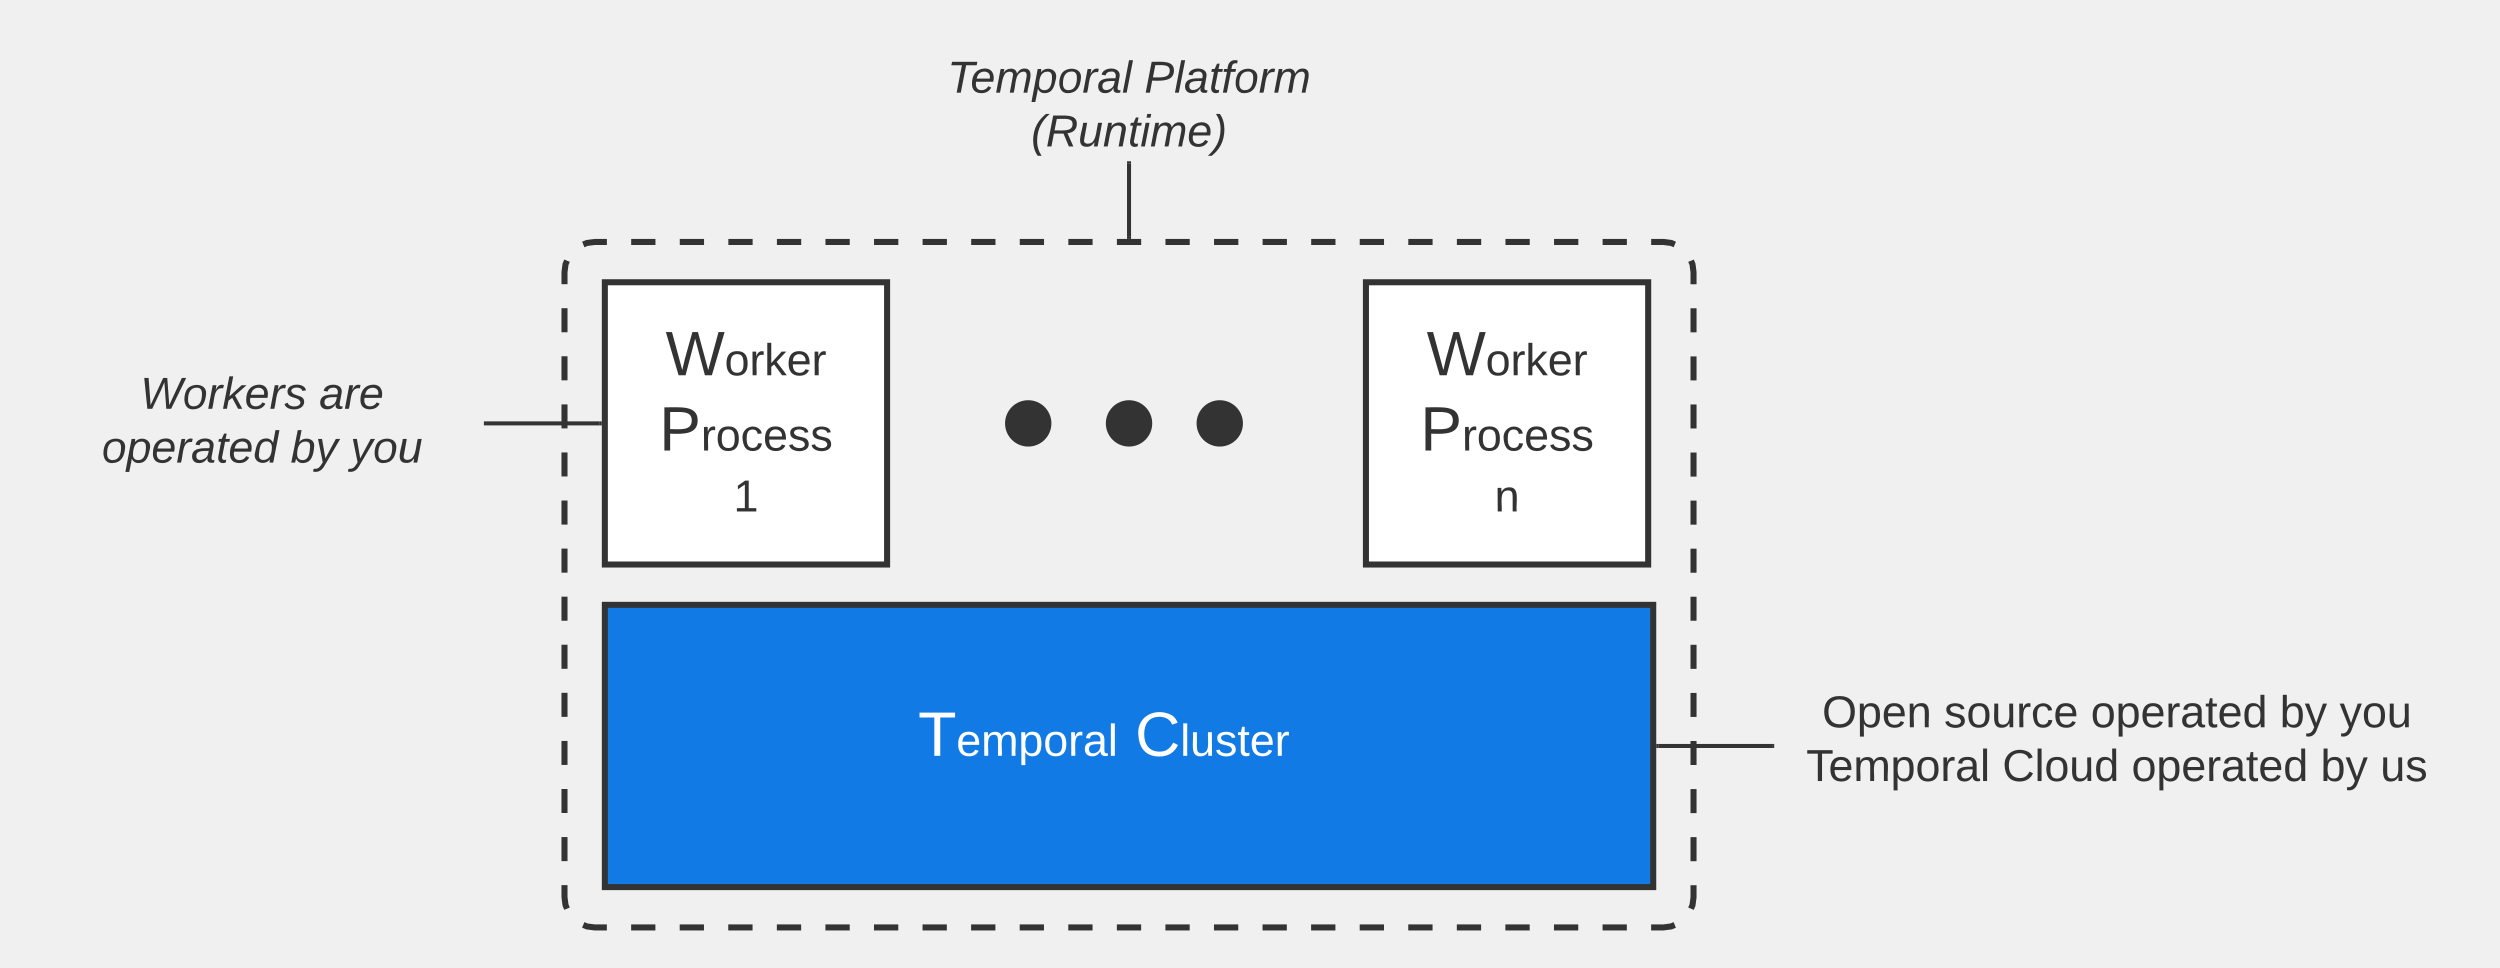
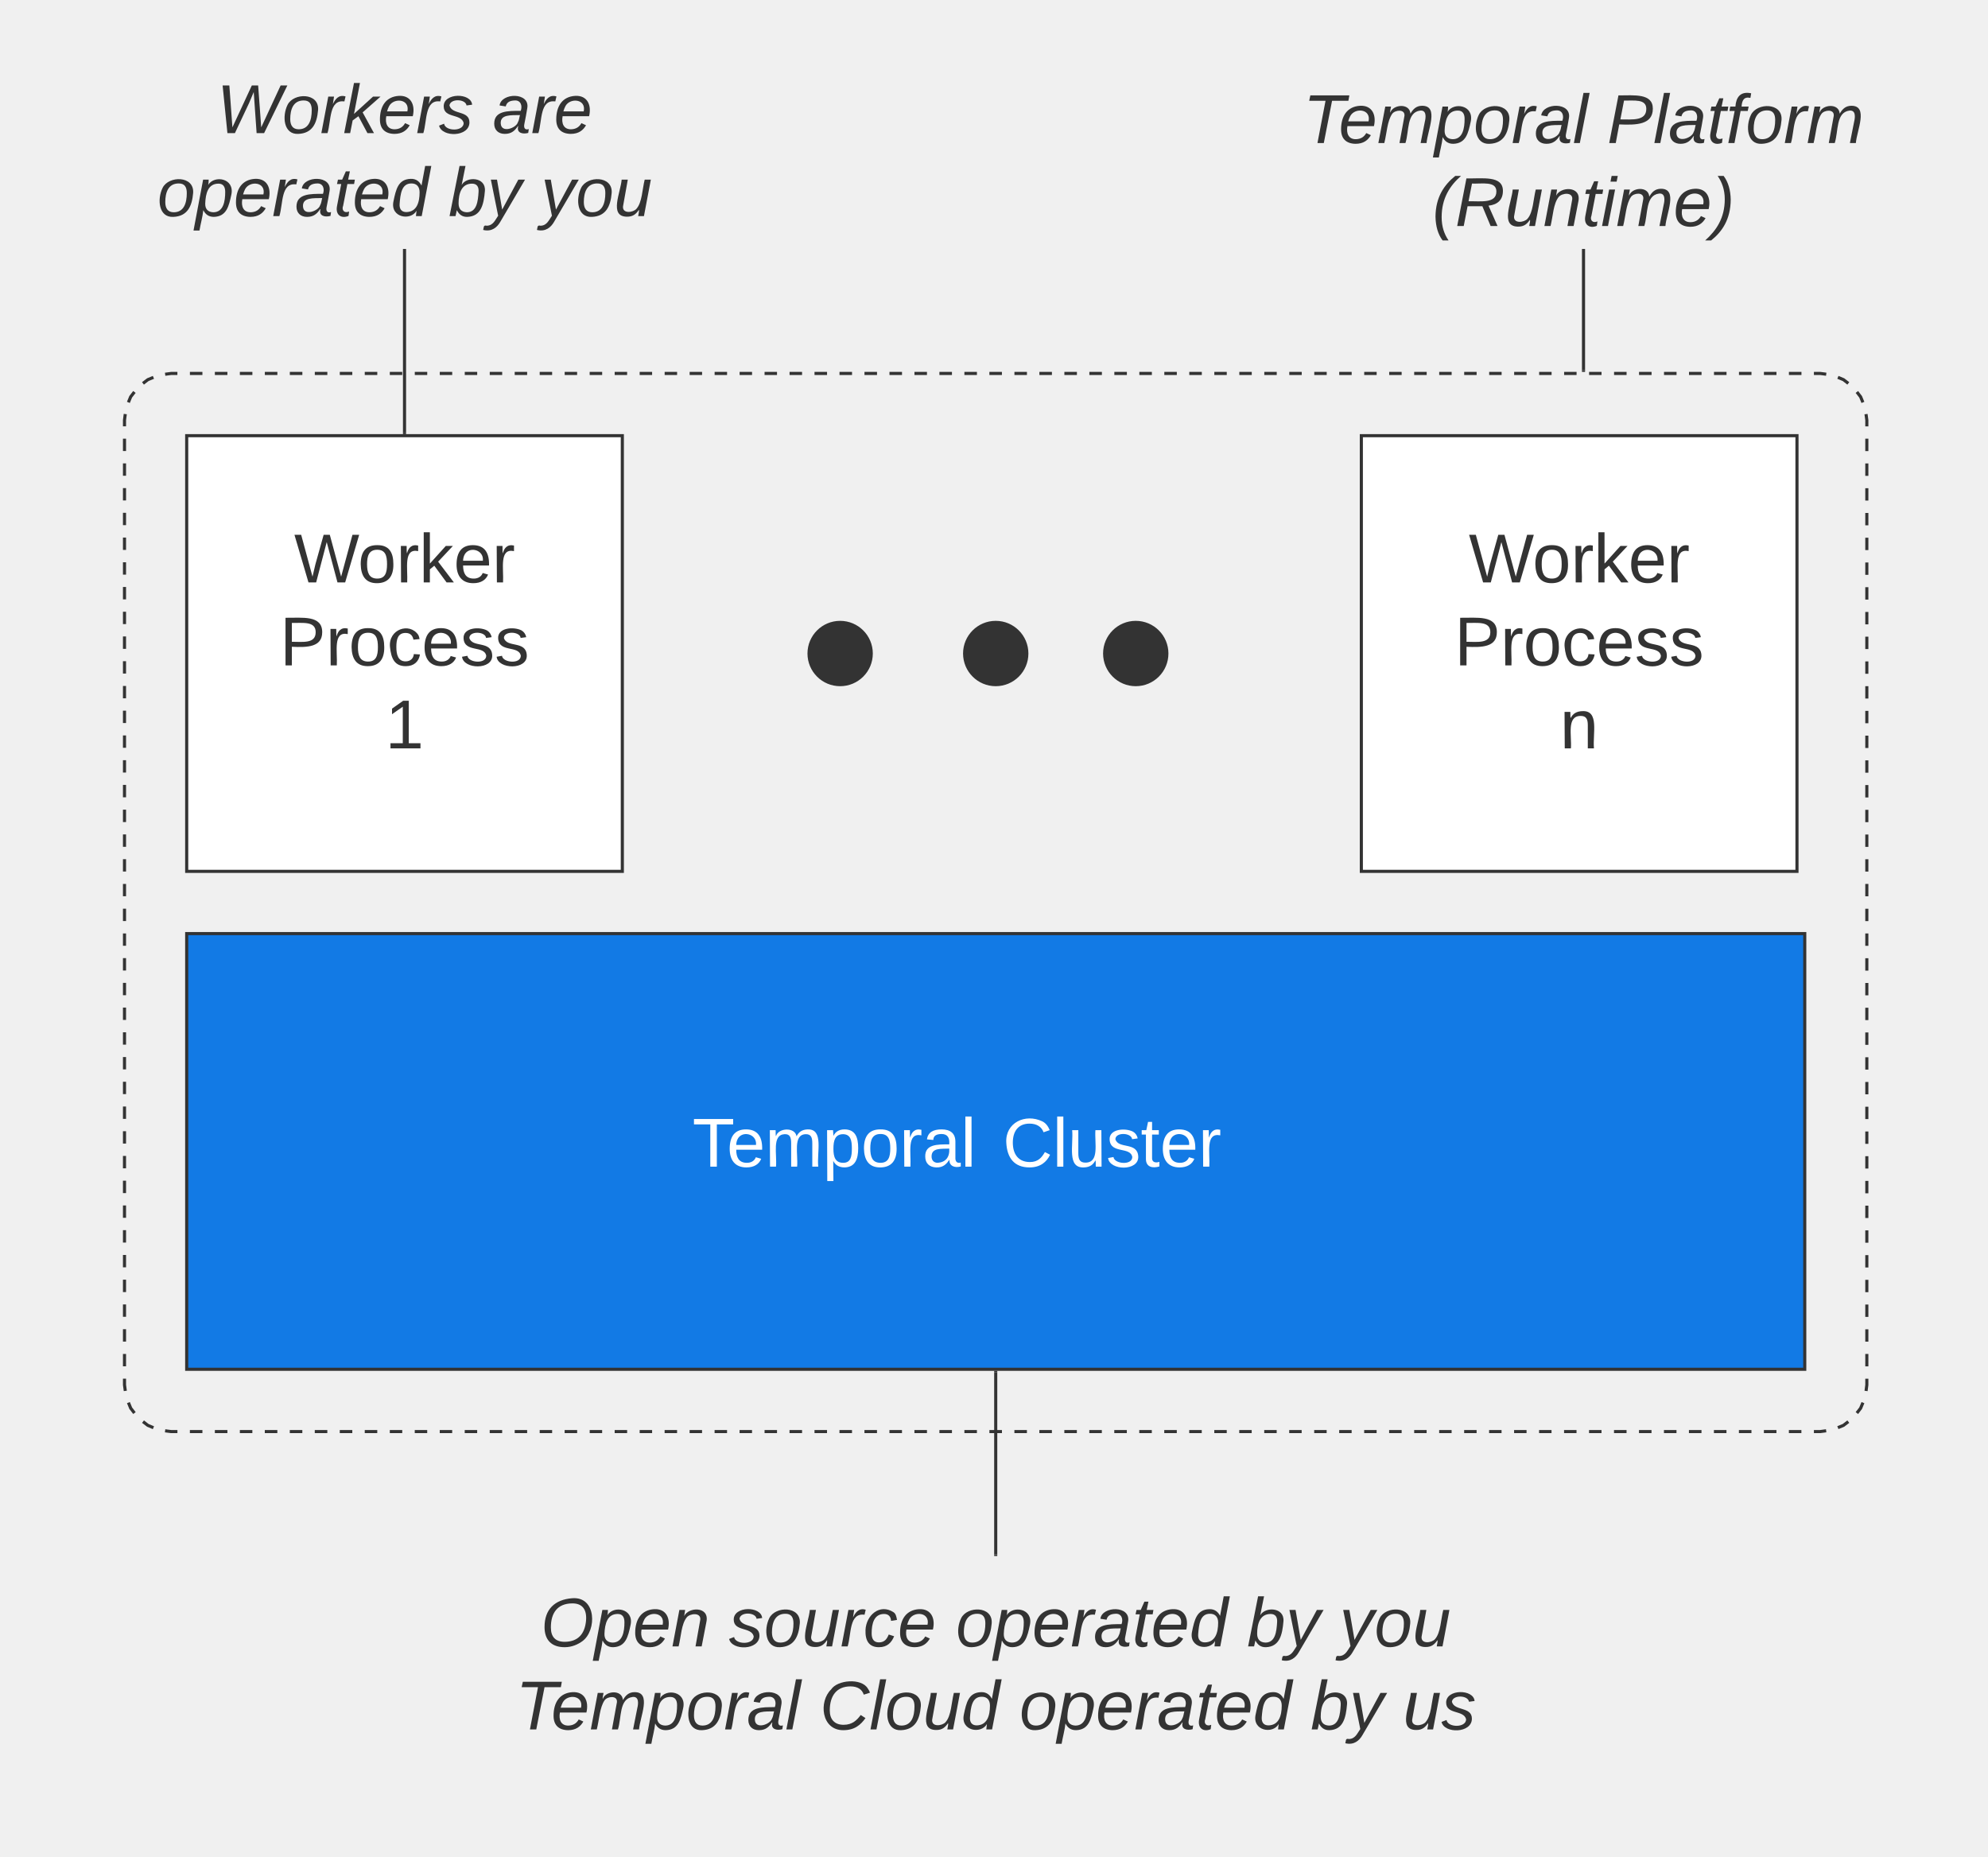
- <svg xmlns="http://www.w3.org/2000/svg" xmlns:ns1="lucid" xmlns:xlink="http://www.w3.org/1999/xlink" width="1240" height="480">
-   <g transform="translate(1320 1220)" ns1:page-tab-id="0_0">
+ <svg xmlns="http://www.w3.org/2000/svg" xmlns:ns1="lucid" xmlns:xlink="http://www.w3.org/1999/xlink" width="638.89" height="596.67">
+   <g transform="translate(1080 1220)" ns1:page-tab-id="0_0">
    <path d="M-1040-1085c0-8.28 6.72-15 15-15h530c8.28 0 15 6.72 15 15v310c0 8.28-6.72 15-15 15h-530c-8.28 0-15-6.72-15-15z" fill-opacity="0" />
-     <path d="M-1030.7-1098.74l1.8-.75 3.9-.5h6.02m12.05 0h12.04m12.06 0h12.04m12.05 0h12.05m12.04 0h12.05m12.03 0h12.05m12.04 0h12.05m12.04 0h12.06m12.04 0h12.05m12.05 0h12.04m12.05 0h12.03m12.05 0h12.04m12.05 0h12.04m12.06 0h12.04m12.05 0h12.05m12.04 0h12.05m12.03 0h12.05m12.04 0h12.05m12.04 0h12.06m12.04 0h12.05m12.05 0h12.04m12.05 0h12.03m12.05 0h6.02l3.9.5 1.8.76m8.04 8.05l.75 1.8.5 3.9v5.96m0 11.92v11.93m0 11.93v11.92m0 11.93v11.92m0 11.92v11.93m0 11.92v11.92m0 11.92v11.92m0 11.92v11.92m0 11.93v11.93m0 11.92v11.93m0 11.92v11.92m0 11.93v11.92m0 11.92v11.92m0 11.92v5.96l-.5 3.9-.76 1.8m-8.05 8.04l-1.8.75-3.9.5h-6.02m-12.05 0h-12.04m-12.06 0h-12.04m-12.05 0h-12.05m-12.04 0h-12.05m-12.03 0h-12.05m-12.04 0h-12.05m-12.04 0h-12.06m-12.04 0h-12.05m-12.05 0h-12.04m-12.05 0h-12.03m-12.05 0h-12.04m-12.05 0h-12.04m-12.06 0h-12.04m-12.05 0h-12.05m-12.04 0h-12.05m-12.03 0h-12.05m-12.04 0h-12.05m-12.04 0h-12.06m-12.04 0h-12.05m-12.05 0h-12.04m-12.05 0h-12.03m-12.05 0h-6.02l-3.9-.5-1.8-.76m-8.04-8.05l-.75-1.8-.5-3.9v-5.96m0-11.92v-11.93m0-11.93v-11.92m0-11.93v-11.92m0-11.92v-11.93m0-11.92v-11.92m0-11.92v-11.92m0-11.92v-11.92m0-11.93v-11.93m0-11.92v-11.93m0-11.92v-11.92m0-11.93v-11.92m0-11.92v-11.92m0-11.92v-5.96l.5-3.9.76-1.8" stroke="#333" stroke-width="3" fill="none" />
-     <path d="M-1020-920h520v140h-520z" stroke="#333" stroke-width="3" fill="#127ae5" />
-     <use xlink:href="#a" transform="matrix(1,0,0,1,-998,-898) translate(133.3951 52.88889)" />
-     <use xlink:href="#b" transform="matrix(1,0,0,1,-998,-898) translate(241.0247 52.88889)" />
-     <path d="M-870-1194c0-3.3 2.7-6 6-6h208c3.3 0 6 2.7 6 6v48c0 3.3-2.7 6-6 6h-208c-3.3 0-6-2.7-6-6z" stroke="#000" stroke-opacity="0" stroke-width="3" fill="#fff" fill-opacity="0" />
-     <use xlink:href="#c" transform="matrix(1,0,0,1,-865,-1195) translate(14.87654 20.96528)" />
-     <use xlink:href="#d" transform="matrix(1,0,0,1,-865,-1195) translate(112.5926 20.96528)" />
-     <use xlink:href="#e" transform="matrix(1,0,0,1,-865,-1195) translate(56.38889 47.63194)" />
-     <path d="M-760-1139v36.5" stroke="#333" stroke-width="2" fill="none" />
-     <path d="M-759-1138.97h-2v-1.03h2M-759-1101.5h-2v-1.03h2" fill="#333" />
-     <path d="M-440-882.33c0-3.32 2.7-6 6-6h328c3.3 0 6 2.68 6 6v64.66c0 3.32-2.7 6-6 6h-328c-3.3 0-6-2.68-6-6z" stroke="#000" stroke-opacity="0" stroke-width="3" fill="#fff" fill-opacity="0" />
-     <use xlink:href="#f" transform="matrix(1,0,0,1,-435,-883.3333) translate(18.76543 24.05903)" />
-     <use xlink:href="#g" transform="matrix(1,0,0,1,-435,-883.3333) translate(79.25926 24.05903)" />
-     <use xlink:href="#h" transform="matrix(1,0,0,1,-435,-883.3333) translate(152.037 24.05903)" />
-     <use xlink:href="#i" transform="matrix(1,0,0,1,-435,-883.3333) translate(245.8025 24.05903)" />
-     <use xlink:href="#j" transform="matrix(1,0,0,1,-435,-883.3333) translate(275.4321 24.05903)" />
-     <use xlink:href="#k" transform="matrix(1,0,0,1,-435,-883.3333) translate(10.89506 50.72569)" />
-     <use xlink:href="#l" transform="matrix(1,0,0,1,-435,-883.3333) translate(108.179 50.72569)" />
-     <use xlink:href="#h" transform="matrix(1,0,0,1,-435,-883.3333) translate(172.2531 50.72569)" />
-     <use xlink:href="#i" transform="matrix(1,0,0,1,-435,-883.3333) translate(266.0185 50.72569)" />
-     <use xlink:href="#m" transform="matrix(1,0,0,1,-435,-883.3333) translate(295.6481 50.72569)" />
-     <path d="M-441-850h-56.5" stroke="#333" stroke-width="2" fill="none" />
-     <path d="M-440-849h-1.03v-2h1.03M-497.47-849h-1.03v-2h1.03" fill="#333" />
-     <path d="M-1020-1080h140v140h-140z" stroke="#333" stroke-width="3" fill="#fff" />
+     <path d="M-1038.74-1090.7l.74-1.8 1.2-1.55m2.75-2.75l1.56-1.2 1.8-.74m3.76-1l1.94-.26h2m4.02 0h4.02m4 0h4.03m4 0h4.03m4 0h4.03m4 0h4.03m4 0h4.03m4 0h4.02m4 0h4.03m4.02 0h4m4.03 0h4m4.03 0h4m4.03 0h4m4.03 0h4m4.02 0h4m4.03 0h4m4.03 0h4m4.03 0h4.02m4.02 0h4m4.03 0h4m4.03 0h4m4.03 0h4m4.03 0h4m4.03 0h4m4.02 0h4m4.03 0h4.02m4 0h4.03m4 0h4.03m4 0h4.03m4 0h4.03m4 0h4.02m4 0h4.03m4 0h4.03m4 0h4.03m4.02 0h4.02m4 0h4.03m4 0h4.03m4 0h4.03m4 0h4.03m4 0h4.03m4 0h4.02m4 0h4.03m4.02 0h4m4.03 0h4m4.03 0h4m4.03 0h4m4.03 0h4m4.02 0h4m4.03 0h4m4.03 0h4m4.03 0h4.02m4.02 0h4m4.03 0h4m4.03 0h4m4.03 0h4m4.03 0h4m4.03 0h4m4.02 0h4m4.03 0h4.02m4 0h4.03m4 0h4.03m4 0h4.03m4 0h4.03m4 0h4.02m4 0h4.03m4 0h4.03m4 0h2.02l1.94.25m3.75 1l1.8.75 1.55 1.2m2.75 2.75l1.2 1.56.74 1.8m1 3.76l.26 1.94v2m0 3.96v3.98m0 3.97v3.98m0 3.98v3.97m0 3.98v3.98m0 3.98v3.97m0 3.98v3.98m0 3.97v3.98m0 3.97v3.98m0 3.97v3.98m0 3.97v3.97m0 3.98v3.97m0 3.98v3.97m0 3.98v3.97m0 3.97v3.97m0 3.97v3.98m0 3.97v3.97m0 3.97v3.98m0 3.97v3.96m0 3.98v3.97m0 4v3.96m0 3.98v3.97m0 3.98v3.98m0 3.97v3.98m0 3.98v3.98m0 3.97v3.98m0 3.98v3.97m0 3.98v3.97m0 3.98v3.97m0 3.98v3.97m0 3.97v3.98m0 3.97v3.98m0 3.97v3.98m0 3.97v3.97m0 3.97v3.97m0 3.98v3.97m0 3.97v3.97m0 3.98v3.97m0 3.96v3.98m0 3.97v2l-.25 1.94m-1 3.75l-.75 1.8-1.2 1.55m-2.75 2.75l-1.56 1.2-1.8.74m-3.76 1l-1.94.26h-2m-4.02 0h-4.02m-4 0h-4.03m-4 0h-4.03m-4 0h-4.03m-4 0h-4.03m-4 0h-4.03m-4 0h-4.02m-4 0h-4.03m-4.02 0h-4m-4.03 0h-4m-4.03 0h-4m-4.03 0h-4m-4.03 0h-4m-4.02 0h-4m-4.03 0h-4m-4.03 0h-4m-4.03 0h-4.02m-4.02 0h-4m-4.03 0h-4m-4.03 0h-4m-4.03 0h-4m-4.03 0h-4m-4.03 0h-4m-4.02 0h-4m-4.03 0h-4.02m-4 0h-4.03m-4 0h-4.03m-4 0h-4.03m-4 0h-4.03m-4 0h-4.02m-4 0h-4.03m-4 0H-754m-4 0h-4.03m-4.02 0h-4.02m-4 0h-4.03m-4 0h-4.03m-4 0h-4.03m-4 0h-4.03m-4 0h-4.03m-4 0h-4.02m-4 0h-4.03m-4.02 0h-4m-4.03 0h-4m-4.03 0h-4m-4.03 0h-4m-4.03 0h-4m-4.02 0h-4m-4.03 0h-4m-4.03 0h-4m-4.03 0h-4.02m-4.02 0h-4m-4.03 0h-4m-4.03 0h-4m-4.03 0h-4m-4.03 0h-4m-4.03 0h-4m-4.02 0h-4m-4.03 0h-4.02m-4 0h-4.03m-4 0h-4.03m-4 0h-4.03m-4 0h-4.03m-4 0h-4.02m-4 0h-4.03m-4 0h-4.03m-4 0h-2.02l-1.94-.25m-3.75-1l-1.8-.75-1.55-1.2m-2.75-2.75l-1.2-1.56-.74-1.8m-1-3.76l-.26-1.94v-2m0-3.96v-3.98m0-3.97v-3.98m0-3.98v-3.97m0-3.98v-3.98m0-3.98v-3.97m0-3.98v-3.98m0-3.97v-3.98m0-3.97v-3.98m0-3.97v-3.98m0-3.97v-3.97m0-3.98v-3.97m0-3.98v-3.97m0-3.98v-3.97m0-3.97v-3.97m0-3.97v-3.98m0-3.97v-3.97m0-3.97v-3.98m0-3.97v-3.96m0-3.98V-928m0-4v-3.96m0-3.98v-3.97m0-3.98v-3.98m0-3.97v-3.98m0-3.98v-3.98m0-3.97v-3.98m0-3.98v-3.97m0-3.98v-3.97m0-3.98v-3.97m0-3.98v-3.97m0-3.97v-3.98m0-3.97v-3.98m0-3.97v-3.98m0-3.97v-3.97m0-3.97v-3.97m0-3.98v-3.97m0-3.97v-3.97m0-3.98v-3.97m0-3.96v-3.98m0-3.97v-2l.25-1.94" stroke="#333" fill="none" />
+     <path d="M-1020-920h520v140h-520z" stroke="#333" fill="#127ae5" />
+     <use xlink:href="#a" transform="matrix(1,0,0,1,-998,-898) translate(140.5309 52.88889)" />
+     <use xlink:href="#b" transform="matrix(1,0,0,1,-998,-898) translate(240.284 52.88889)" />
+     <path d="M-681.1-1194c0-3.3 2.68-6 6-6h208c3.3 0 6 2.7 6 6v48c0 3.3-2.7 6-6 6h-208c-3.32 0-6-2.7-6-6z" stroke="#000" stroke-opacity="0" stroke-width="3" fill="#fff" fill-opacity="0" />
+     <use xlink:href="#c" transform="matrix(1,0,0,1,-676.1079,-1195) translate(14.87654 20.96528)" />
+     <use xlink:href="#d" transform="matrix(1,0,0,1,-676.1079,-1195) translate(112.5926 20.96528)" />
+     <use xlink:href="#e" transform="matrix(1,0,0,1,-676.1079,-1195) translate(56.38889 47.63194)" />
+     <path d="M-571.1-1139.5v38.5" stroke="#333" fill="none" />
+     <path d="M-570.6-1139.5h-1v-.5h1M-570.6-1100.5h-1v-.5h1" fill="#333" />
+     <path d="M-1040-714c0-3.3 2.7-6 6-6h548c3.3 0 6 2.7 6 6v64.67c0 3.3-2.7 6-6 6h-548c-3.3 0-6-2.7-6-6z" stroke="#000" stroke-opacity="0" stroke-width="3" fill="#fff" fill-opacity="0" />
+     <use xlink:href="#f" transform="matrix(1,0,0,1,-1035,-715) translate(128.7654 24.05903)" />
+     <use xlink:href="#g" transform="matrix(1,0,0,1,-1035,-715) translate(189.2593 24.05903)" />
+     <use xlink:href="#h" transform="matrix(1,0,0,1,-1035,-715) translate(262.037 24.05903)" />
+     <use xlink:href="#i" transform="matrix(1,0,0,1,-1035,-715) translate(355.8025 24.05903)" />
+     <use xlink:href="#j" transform="matrix(1,0,0,1,-1035,-715) translate(385.4321 24.05903)" />
+     <use xlink:href="#k" transform="matrix(1,0,0,1,-1035,-715) translate(120.679 50.72569)" />
+     <use xlink:href="#l" transform="matrix(1,0,0,1,-1035,-715) translate(218.3951 50.72569)" />
+     <use xlink:href="#h" transform="matrix(1,0,0,1,-1035,-715) translate(282.4691 50.72569)" />
+     <use xlink:href="#i" transform="matrix(1,0,0,1,-1035,-715) translate(376.2346 50.72569)" />
+     <use xlink:href="#m" transform="matrix(1,0,0,1,-1035,-715) translate(405.8642 50.72569)" />
+     <path d="M-760-720.5V-779" stroke="#333" fill="none" />
+     <path d="M-759.5-720h-1v-.5h1M-759.5-779h-1v-.5h1" fill="#333" />
+     <path d="M-1020-1080h140v140h-140z" stroke="#333" fill="#fff" />
    <g>
-       <use xlink:href="#n" transform="matrix(1,0,0,1,-1015,-1075) translate(25.10494 41.13889)" />
-       <use xlink:href="#o" transform="matrix(1,0,0,1,-1015,-1075) translate(21.94444 78.47222)" />
-       <use xlink:href="#p" transform="matrix(1,0,0,1,-1015,-1075) translate(58.82716 108.6944)" />
+       <use xlink:href="#n" transform="matrix(1,0,0,1,-1015,-1075) translate(29.50617 42.15278)" />
+       <use xlink:href="#o" transform="matrix(1,0,0,1,-1015,-1075) translate(24.90741 68.81944)" />
+       <use xlink:href="#p" transform="matrix(1,0,0,1,-1015,-1075) translate(58.82716 95.48611)" />
    </g>
-     <path d="M-642.5-1080h140v140h-140z" stroke="#333" stroke-width="3" fill="#fff" />
+     <path d="M-642.5-1080h140v140h-140z" stroke="#333" fill="#fff" />
    <g>
-       <use xlink:href="#n" transform="matrix(1,0,0,1,-637.5,-1075) translate(25.10494 41.13889)" />
-       <use xlink:href="#o" transform="matrix(1,0,0,1,-637.5,-1075) translate(21.94444 78.47222)" />
-       <use xlink:href="#q" transform="matrix(1,0,0,1,-637.5,-1075) translate(58.82716 108.6944)" />
+       <use xlink:href="#n" transform="matrix(1,0,0,1,-637.5,-1075) translate(29.50617 42.15278)" />
+       <use xlink:href="#o" transform="matrix(1,0,0,1,-637.5,-1075) translate(24.90741 68.81944)" />
+       <use xlink:href="#q" transform="matrix(1,0,0,1,-637.5,-1075) translate(58.82716 95.48611)" />
    </g>
-     <path d="M-1300-1034c0-3.3 2.7-6 6-6h208c3.3 0 6 2.7 6 6v48c0 3.3-2.7 6-6 6h-208c-3.3 0-6-2.7-6-6z" stroke="#000" stroke-opacity="0" stroke-width="3" fill="#fff" fill-opacity="0" />
+     <path d="M-1060-1194c0-3.3 2.7-6 6-6h208c3.3 0 6 2.7 6 6v48c0 3.3-2.7 6-6 6h-208c-3.3 0-6-2.7-6-6z" stroke="#000" stroke-opacity="0" stroke-width="3" fill="#fff" fill-opacity="0" />
    <g>
-       <use xlink:href="#r" transform="matrix(1,0,0,1,-1295,-1035) translate(44.62963 17.77778)" />
-       <use xlink:href="#s" transform="matrix(1,0,0,1,-1295,-1035) translate(133.3333 17.77778)" />
-       <use xlink:href="#t" transform="matrix(1,0,0,1,-1295,-1035) translate(25.40123 44.44444)" />
-       <use xlink:href="#u" transform="matrix(1,0,0,1,-1295,-1035) translate(119.1667 44.44444)" />
-       <use xlink:href="#v" transform="matrix(1,0,0,1,-1295,-1035) translate(148.7963 44.44444)" />
+       <use xlink:href="#r" transform="matrix(1,0,0,1,-1055,-1195) translate(44.62963 17.77778)" />
+       <use xlink:href="#s" transform="matrix(1,0,0,1,-1055,-1195) translate(133.3333 17.77778)" />
+       <use xlink:href="#t" transform="matrix(1,0,0,1,-1055,-1195) translate(25.40123 44.44444)" />
+       <use xlink:href="#u" transform="matrix(1,0,0,1,-1055,-1195) translate(119.1667 44.44444)" />
+       <use xlink:href="#v" transform="matrix(1,0,0,1,-1055,-1195) translate(148.7963 44.44444)" />
    </g>
-     <path d="M-1079-1010h56.5" stroke="#333" stroke-width="2" fill="none" />
-     <path d="M-1078.97-1009h-1.03v-2h1.03M-1021.5-1009h-1.03v-2h1.03" fill="#333" />
-     <path d="M-750-1010c0 5.52-4.48 10-10 10s-10-4.48-10-10 4.48-10 10-10 10 4.48 10 10zM-705-1010c0 5.52-4.48 10-10 10s-10-4.48-10-10 4.48-10 10-10 10 4.48 10 10zM-800-1010c0 5.52-4.48 10-10 10s-10-4.48-10-10 4.48-10 10-10 10 4.48 10 10z" stroke="#333" stroke-width="3" fill="#333" />
+     <path d="M-950-1139.5v58.5" stroke="#333" fill="none" />
+     <path d="M-949.5-1139.5h-1v-.5h1M-949.5-1080.5h-1v-.5h1" fill="#333" />
+     <path d="M-750-1010c0 5.52-4.48 10-10 10s-10-4.48-10-10 4.48-10 10-10 10 4.48 10 10zM-705-1010c0 5.52-4.48 10-10 10s-10-4.48-10-10 4.48-10 10-10 10 4.48 10 10zM-800-1010c0 5.52-4.48 10-10 10s-10-4.48-10-10 4.48-10 10-10 10 4.48 10 10z" stroke="#333" fill="#333" />
    <defs>
      <path fill="#fff" d="M127-220V0H93v-220H8v-28h204v28h-85" id="w" />
      <path fill="#fff" d="M100-194c63 0 86 42 84 106H49c0 40 14 67 53 68 26 1 43-12 49-29l28 8c-11 28-37 45-77 45C44 4 14-33 15-96c1-61 26-98 85-98zm52 81c6-60-76-77-97-28-3 7-6 17-6 28h103" id="x" />
      <path fill="#fff" d="M210-169c-67 3-38 105-44 169h-31v-121c0-29-5-50-35-48C34-165 62-65 56 0H25l-1-190h30c1 10-1 24 2 32 10-44 99-50 107 0 11-21 27-35 58-36 85-2 47 119 55 194h-31v-121c0-29-5-49-35-48" id="y" />
      <path fill="#fff" d="M115-194c55 1 70 41 70 98S169 2 115 4C84 4 66-9 55-30l1 105H24l-1-265h31l2 30c10-21 28-34 59-34zm-8 174c40 0 45-34 45-75s-6-73-45-74c-42 0-51 32-51 76 0 43 10 73 51 73" id="z" />
      <path fill="#fff" d="M100-194c62-1 85 37 85 99 1 63-27 99-86 99S16-35 15-95c0-66 28-99 85-99zM99-20c44 1 53-31 53-75 0-43-8-75-51-75s-53 32-53 75 10 74 51 75" id="A" />
      <path fill="#fff" d="M114-163C36-179 61-72 57 0H25l-1-190h30c1 12-1 29 2 39 6-27 23-49 58-41v29" id="B" />
      <path fill="#fff" d="M141-36C126-15 110 5 73 4 37 3 15-17 15-53c-1-64 63-63 125-63 3-35-9-54-41-54-24 1-41 7-42 31l-33-3c5-37 33-52 76-52 45 0 72 20 72 64v82c-1 20 7 32 28 27v20c-31 9-61-2-59-35zM48-53c0 20 12 33 32 33 41-3 63-29 60-74-43 2-92-5-92 41" id="C" />
      <path fill="#fff" d="M24 0v-261h32V0H24" id="D" />
      <g id="a">
-         <use transform="matrix(0.08641975,0,0,0.08641975,0,0)" xlink:href="#w" />
-         <use transform="matrix(0.0617284,0,0,0.0617284,18.92593,0)" xlink:href="#x" />
-         <use transform="matrix(0.0617284,0,0,0.0617284,31.2716,0)" xlink:href="#y" />
-         <use transform="matrix(0.0617284,0,0,0.0617284,49.7284,0)" xlink:href="#z" />
-         <use transform="matrix(0.0617284,0,0,0.0617284,62.07407,0)" xlink:href="#A" />
-         <use transform="matrix(0.0617284,0,0,0.0617284,74.41975,0)" xlink:href="#B" />
-         <use transform="matrix(0.0617284,0,0,0.0617284,81.76543,0)" xlink:href="#C" />
-         <use transform="matrix(0.0617284,0,0,0.0617284,94.11111,0)" xlink:href="#D" />
+         <use transform="matrix(0.0617284,0,0,0.0617284,0,0)" xlink:href="#w" />
+         <use transform="matrix(0.0617284,0,0,0.0617284,11.04938,0)" xlink:href="#x" />
+         <use transform="matrix(0.0617284,0,0,0.0617284,23.39506,0)" xlink:href="#y" />
+         <use transform="matrix(0.0617284,0,0,0.0617284,41.85185,0)" xlink:href="#z" />
+         <use transform="matrix(0.0617284,0,0,0.0617284,54.19753,0)" xlink:href="#A" />
+         <use transform="matrix(0.0617284,0,0,0.0617284,66.54321,0)" xlink:href="#B" />
+         <use transform="matrix(0.0617284,0,0,0.0617284,73.88889,0)" xlink:href="#C" />
+         <use transform="matrix(0.0617284,0,0,0.0617284,86.23457,0)" xlink:href="#D" />
      </g>
      <path fill="#fff" d="M212-179c-10-28-35-45-73-45-59 0-87 40-87 99 0 60 29 101 89 101 43 0 62-24 78-52l27 14C228-24 195 4 139 4 59 4 22-46 18-125c-6-104 99-153 187-111 19 9 31 26 39 46" id="E" />
      <path fill="#fff" d="M84 4C-5 8 30-112 23-190h32v120c0 31 7 50 39 49 72-2 45-101 50-169h31l1 190h-30c-1-10 1-25-2-33-11 22-28 36-60 37" id="F" />
      <path fill="#fff" d="M135-143c-3-34-86-38-87 0 15 53 115 12 119 90S17 21 10-45l28-5c4 36 97 45 98 0-10-56-113-15-118-90-4-57 82-63 122-42 12 7 21 19 24 35" id="G" />
      <path fill="#fff" d="M59-47c-2 24 18 29 38 22v24C64 9 27 4 27-40v-127H5v-23h24l9-43h21v43h35v23H59v120" id="H" />
      <g id="b">
-         <use transform="matrix(0.08641975,0,0,0.08641975,0,0)" xlink:href="#E" />
-         <use transform="matrix(0.0617284,0,0,0.0617284,22.38272,0)" xlink:href="#D" />
-         <use transform="matrix(0.0617284,0,0,0.0617284,27.25926,0)" xlink:href="#F" />
-         <use transform="matrix(0.0617284,0,0,0.0617284,39.60494,0)" xlink:href="#G" />
-         <use transform="matrix(0.0617284,0,0,0.0617284,50.71605,0)" xlink:href="#H" />
-         <use transform="matrix(0.0617284,0,0,0.0617284,56.88889,0)" xlink:href="#x" />
-         <use transform="matrix(0.0617284,0,0,0.0617284,69.23457,0)" xlink:href="#B" />
+         <use transform="matrix(0.0617284,0,0,0.0617284,0,0)" xlink:href="#E" />
+         <use transform="matrix(0.0617284,0,0,0.0617284,15.98765,0)" xlink:href="#D" />
+         <use transform="matrix(0.0617284,0,0,0.0617284,20.8642,0)" xlink:href="#F" />
+         <use transform="matrix(0.0617284,0,0,0.0617284,33.20988,0)" xlink:href="#G" />
+         <use transform="matrix(0.0617284,0,0,0.0617284,44.32099,0)" xlink:href="#H" />
+         <use transform="matrix(0.0617284,0,0,0.0617284,50.49383,0)" xlink:href="#x" />
+         <use transform="matrix(0.0617284,0,0,0.0617284,62.83951,0)" xlink:href="#B" />
      </g>
      <path fill="#333" d="M151-220L108 0H75l42-220H32l6-28h203l-5 28h-85" id="I" />
      <path fill="#333" d="M111-194c62-3 86 47 72 106H45c-7 38 6 69 45 68 27-1 43-14 53-32l24 11C152-15 129 4 87 4 38 3 12-23 12-71c0-70 32-119 99-123zm44 81c14-66-71-72-95-28-4 8-8 17-11 28h106" id="J" />
      <path fill="#333" d="M248-111c6-24 9-61-24-58-72 9-57 108-77 169h-31l26-142c3-37-50-30-64-10C52-115 50-51 37 0H6l36-190h30c-1 10-6 24-4 32 13-43 101-52 105 5 13-22 29-41 61-41 90 0 28 129 23 194h-31" id="K" />
      <path fill="#333" d="M67-162c32-53 139-36 121 50C175-51 163 2 97 4 68 4 52-11 42-31 38 6 28 39 22 75H-9l50-265h29c-1 10 0 20-3 28zm89 36c0-26-10-43-35-43-54 0-67 50-69 103-1 29 14 45 42 46 53 0 62-58 62-106" id="L" />
      <path fill="#333" d="M30-147c31-64 166-65 159 27C183-49 158 1 86 4 9 8 1-88 30-147zM88-20c53 0 68-48 68-100 0-31-11-51-44-50-52 1-68 46-68 97 0 32 13 53 44 53" id="M" />
      <path fill="#333" d="M66-151c12-25 30-51 66-40l-6 26C45-176 58-65 38 0H6l36-190h30" id="N" />
      <path fill="#333" d="M165-48c-4 18 1 34 23 27l-3 20c-29 8-62 0-52-35h-2C116-14 99 4 63 4 30 4 8-16 8-49c0-68 71-67 138-67 10-26 0-56-31-54-26 1-42 9-47 31l-32-5c8-67 160-71 144 15-5 28-9 54-15 81zM42-50c3 52 80 24 89-6 7-12 7-24 11-38-47 1-103-4-100 44" id="O" />
      <path fill="#333" d="M6 0l50-261h32L37 0H6" id="P" />
      <g id="c">
        <use transform="matrix(0.0617284,0,0,0.0617284,0,0)" xlink:href="#I" />
        <use transform="matrix(0.0617284,0,0,0.0617284,11.48148,0)" xlink:href="#J" />
        <use transform="matrix(0.0617284,0,0,0.0617284,23.82716,0)" xlink:href="#K" />
        <use transform="matrix(0.0617284,0,0,0.0617284,42.28395,0)" xlink:href="#L" />
        <use transform="matrix(0.0617284,0,0,0.0617284,54.62963,0)" xlink:href="#M" />
        <use transform="matrix(0.0617284,0,0,0.0617284,66.97531,0)" xlink:href="#N" />
        <use transform="matrix(0.0617284,0,0,0.0617284,74.32099,0)" xlink:href="#O" />
        <use transform="matrix(0.0617284,0,0,0.0617284,86.66667,0)" xlink:href="#P" />
      </g>
      <path fill="#333" d="M238-179c0 84-86 86-175 82L45 0H11l48-248c82 0 179-12 179 69zm-34 1c0-53-64-42-116-43l-19 98c63 0 135 9 135-55" id="Q" />
      <path fill="#333" d="M51-54c-9 22 5 41 31 30L79-1C43 14 10-4 19-52l22-115H19l5-23h22l19-43h21l-9 43h35l-4 23H73" id="R" />
      <path fill="#333" d="M76-167L44 0H12l33-167H18l4-23h27c3-47 25-81 82-69l-4 24c-35-8-44 15-46 45h37l-5 23H76" id="S" />
      <g id="d">
        <use transform="matrix(0.0617284,0,0,0.0617284,0,0)" xlink:href="#Q" />
        <use transform="matrix(0.0617284,0,0,0.0617284,14.81481,0)" xlink:href="#P" />
        <use transform="matrix(0.0617284,0,0,0.0617284,19.69136,0)" xlink:href="#O" />
        <use transform="matrix(0.0617284,0,0,0.0617284,32.03704,0)" xlink:href="#R" />
        <use transform="matrix(0.0617284,0,0,0.0617284,38.20988,0)" xlink:href="#S" />
        <use transform="matrix(0.0617284,0,0,0.0617284,44.38272,0)" xlink:href="#M" />
        <use transform="matrix(0.0617284,0,0,0.0617284,56.7284,0)" xlink:href="#N" />
        <use transform="matrix(0.0617284,0,0,0.0617284,64.07407,0)" xlink:href="#K" />
      </g>
      <path fill="#333" d="M17-49c1-102 45-165 103-212h30C92-210 49-145 49-46 49 4 63 43 85 75H54C30 43 18 2 17-49" id="T" />
      <path fill="#333" d="M249-183c0 48-29 72-75 77L221 0h-36l-43-103H65L45 0H11l48-248c83 2 190-17 190 65zm-34 3c0-55-74-39-127-41l-18 92c63-1 145 13 145-51" id="U" />
      <path fill="#333" d="M67 3c-93-2-31-127-26-193h32L48-50c-3 39 53 32 70 12 30-34 30-101 43-152h32L157 0h-30c1-10 6-24 4-33-14 20-29 37-64 36" id="V" />
      <path fill="#333" d="M67-158c22-48 132-52 116 29L158 0h-32l25-140c3-38-53-32-70-12C52-117 51-52 38 0H6l36-190h30" id="W" />
      <path fill="#333" d="M50-231l6-30h32l-6 30H50zM6 0l37-190h31L37 0H6" id="X" />
      <path fill="#333" d="M98-137C97-35 54 29-4 75h-31C23 23 67-41 67-140c0-50-15-89-37-121h31c24 32 36 73 37 124" id="Y" />
      <g id="e">
        <use transform="matrix(0.0617284,0,0,0.0617284,0,0)" xlink:href="#T" />
        <use transform="matrix(0.0617284,0,0,0.0617284,7.345679,0)" xlink:href="#U" />
        <use transform="matrix(0.0617284,0,0,0.0617284,23.33333,0)" xlink:href="#V" />
        <use transform="matrix(0.0617284,0,0,0.0617284,35.67901,0)" xlink:href="#W" />
        <use transform="matrix(0.0617284,0,0,0.0617284,48.02469,0)" xlink:href="#R" />
        <use transform="matrix(0.0617284,0,0,0.0617284,54.19753,0)" xlink:href="#X" />
        <use transform="matrix(0.0617284,0,0,0.0617284,59.07407,0)" xlink:href="#K" />
        <use transform="matrix(0.0617284,0,0,0.0617284,77.53086,0)" xlink:href="#J" />
        <use transform="matrix(0.0617284,0,0,0.0617284,89.87654,0)" xlink:href="#Y" />
      </g>
-       <path fill="#333" d="M140-251c81 0 123 46 123 126C263-46 219 4 140 4 59 4 17-45 17-125s42-126 123-126zm0 227c63 0 89-41 89-101s-29-99-89-99c-61 0-89 39-89 99S79-25 140-24" id="Z" />
-       <path fill="#333" d="M115-194c55 1 70 41 70 98S169 2 115 4C84 4 66-9 55-30l1 105H24l-1-265h31l2 30c10-21 28-34 59-34zm-8 174c40 0 45-34 45-75s-6-73-45-74c-42 0-51 32-51 76 0 43 10 73 51 73" id="aa" />
-       <path fill="#333" d="M100-194c63 0 86 42 84 106H49c0 40 14 67 53 68 26 1 43-12 49-29l28 8c-11 28-37 45-77 45C44 4 14-33 15-96c1-61 26-98 85-98zm52 81c6-60-76-77-97-28-3 7-6 17-6 28h103" id="ab" />
-       <path fill="#333" d="M117-194c89-4 53 116 60 194h-32v-121c0-31-8-49-39-48C34-167 62-67 57 0H25l-1-190h30c1 10-1 24 2 32 11-22 29-35 61-36" id="ac" />
+       <path fill="#333" d="M20-101c0-91 52-143 145-150 126-9 127 168 53 223-23 17-55 32-93 32C57 4 20-33 20-101zm216-33c5-57-18-91-73-90-77 1-110 51-110 125 0 49 23 75 73 75 72-1 104-45 110-110" id="Z" />
      <g id="f">
        <use transform="matrix(0.0617284,0,0,0.0617284,0,0)" xlink:href="#Z" />
-         <use transform="matrix(0.0617284,0,0,0.0617284,17.28395,0)" xlink:href="#aa" />
-         <use transform="matrix(0.0617284,0,0,0.0617284,29.62963,0)" xlink:href="#ab" />
-         <use transform="matrix(0.0617284,0,0,0.0617284,41.97531,0)" xlink:href="#ac" />
-       </g>
-       <path fill="#333" d="M135-143c-3-34-86-38-87 0 15 53 115 12 119 90S17 21 10-45l28-5c4 36 97 45 98 0-10-56-113-15-118-90-4-57 82-63 122-42 12 7 21 19 24 35" id="ad" />
-       <path fill="#333" d="M100-194c62-1 85 37 85 99 1 63-27 99-86 99S16-35 15-95c0-66 28-99 85-99zM99-20c44 1 53-31 53-75 0-43-8-75-51-75s-53 32-53 75 10 74 51 75" id="ae" />
-       <path fill="#333" d="M84 4C-5 8 30-112 23-190h32v120c0 31 7 50 39 49 72-2 45-101 50-169h31l1 190h-30c-1-10 1-25-2-33-11 22-28 36-60 37" id="af" />
-       <path fill="#333" d="M114-163C36-179 61-72 57 0H25l-1-190h30c1 12-1 29 2 39 6-27 23-49 58-41v29" id="ag" />
-       <path fill="#333" d="M96-169c-40 0-48 33-48 73s9 75 48 75c24 0 41-14 43-38l32 2c-6 37-31 61-74 61-59 0-76-41-82-99-10-93 101-131 147-64 4 7 5 14 7 22l-32 3c-4-21-16-35-41-35" id="ah" />
+         <use transform="matrix(0.0617284,0,0,0.0617284,17.28395,0)" xlink:href="#L" />
+         <use transform="matrix(0.0617284,0,0,0.0617284,29.62963,0)" xlink:href="#J" />
+         <use transform="matrix(0.0617284,0,0,0.0617284,41.97531,0)" xlink:href="#W" />
+       </g>
+       <path fill="#333" d="M55-144c13 50 104 24 104 88C159 21 15 23 1-39l26-10c6 40 102 42 102-4-13-50-104-23-104-87 0-71 143-71 148-8l-29 4c-5-35-85-37-89 0" id="aa" />
+       <path fill="#333" d="M44-68c0 29 11 47 38 47 30 0 42-19 51-41l28 9C148-21 126 4 82 4 31 4 10-29 12-85c3-77 74-140 146-93 12 8 15 23 18 40l-31 5c-1-22-13-36-36-36-52 0-65 49-65 101" id="ab" />
      <g id="g">
+         <use transform="matrix(0.0617284,0,0,0.0617284,0,0)" xlink:href="#aa" />
+         <use transform="matrix(0.0617284,0,0,0.0617284,11.11111,0)" xlink:href="#M" />
+         <use transform="matrix(0.0617284,0,0,0.0617284,23.45679,0)" xlink:href="#V" />
+         <use transform="matrix(0.0617284,0,0,0.0617284,35.80247,0)" xlink:href="#N" />
+         <use transform="matrix(0.0617284,0,0,0.0617284,43.14815,0)" xlink:href="#ab" />
+         <use transform="matrix(0.0617284,0,0,0.0617284,54.25926,0)" xlink:href="#J" />
+       </g>
+       <path fill="#333" d="M133-28C103 26-5 8 13-77c13-62 24-115 90-117 29-1 46 15 56 35l19-102h32L160 0h-30zM45-64c-2 27 10 43 35 43 54-1 69-50 69-103 0-29-15-46-42-46-53-1-58 58-62 106" id="ac" />
+       <g id="h">
+         <use transform="matrix(0.0617284,0,0,0.0617284,0,0)" xlink:href="#M" />
+         <use transform="matrix(0.0617284,0,0,0.0617284,12.34568,0)" xlink:href="#L" />
+         <use transform="matrix(0.0617284,0,0,0.0617284,24.69136,0)" xlink:href="#J" />
+         <use transform="matrix(0.0617284,0,0,0.0617284,37.03704,0)" xlink:href="#N" />
+         <use transform="matrix(0.0617284,0,0,0.0617284,44.38272,0)" xlink:href="#O" />
+         <use transform="matrix(0.0617284,0,0,0.0617284,56.7284,0)" xlink:href="#R" />
+         <use transform="matrix(0.0617284,0,0,0.0617284,62.90123,0)" xlink:href="#J" />
+         <use transform="matrix(0.0617284,0,0,0.0617284,75.24691,0)" xlink:href="#ac" />
+       </g>
+       <path fill="#333" d="M68-162c25-46 127-43 121 31C183-60 169 1 98 4 69 5 53-11 43-31L36 0H5l52-261h31zm88 36c2-27-9-43-34-43-55 0-70 51-70 103 0 29 15 45 43 46 52 0 58-58 61-106" id="ad" />
+       <path fill="#333" d="M198-190L69 30C53 58 25 83-20 72c4-11-1-27 19-22 33-1 43-29 59-52L20-190h32L79-34l84-156h35" id="ae" />
+       <g id="i">
        <use transform="matrix(0.0617284,0,0,0.0617284,0,0)" xlink:href="#ad" />
-         <use transform="matrix(0.0617284,0,0,0.0617284,11.11111,0)" xlink:href="#ae" />
-         <use transform="matrix(0.0617284,0,0,0.0617284,23.45679,0)" xlink:href="#af" />
-         <use transform="matrix(0.0617284,0,0,0.0617284,35.80247,0)" xlink:href="#ag" />
-         <use transform="matrix(0.0617284,0,0,0.0617284,43.14815,0)" xlink:href="#ah" />
-         <use transform="matrix(0.0617284,0,0,0.0617284,54.25926,0)" xlink:href="#ab" />
-       </g>
-       <path fill="#333" d="M141-36C126-15 110 5 73 4 37 3 15-17 15-53c-1-64 63-63 125-63 3-35-9-54-41-54-24 1-41 7-42 31l-33-3c5-37 33-52 76-52 45 0 72 20 72 64v82c-1 20 7 32 28 27v20c-31 9-61-2-59-35zM48-53c0 20 12 33 32 33 41-3 63-29 60-74-43 2-92-5-92 41" id="ai" />
-       <path fill="#333" d="M59-47c-2 24 18 29 38 22v24C64 9 27 4 27-40v-127H5v-23h24l9-43h21v43h35v23H59v120" id="aj" />
-       <path fill="#333" d="M85-194c31 0 48 13 60 33l-1-100h32l1 261h-30c-2-10 0-23-3-31C134-8 116 4 85 4 32 4 16-35 15-94c0-66 23-100 70-100zm9 24c-40 0-46 34-46 75 0 40 6 74 45 74 42 0 51-32 51-76 0-42-9-74-50-73" id="ak" />
-       <g id="h">
+         <use transform="matrix(0.0617284,0,0,0.0617284,12.34568,0)" xlink:href="#ae" />
+       </g>
+       <g id="j">
        <use transform="matrix(0.0617284,0,0,0.0617284,0,0)" xlink:href="#ae" />
+         <use transform="matrix(0.0617284,0,0,0.0617284,11.11111,0)" xlink:href="#M" />
+         <use transform="matrix(0.0617284,0,0,0.0617284,23.45679,0)" xlink:href="#V" />
+       </g>
+       <g id="k">
+         <use transform="matrix(0.0617284,0,0,0.0617284,0,0)" xlink:href="#I" />
+         <use transform="matrix(0.0617284,0,0,0.0617284,11.48148,0)" xlink:href="#J" />
+         <use transform="matrix(0.0617284,0,0,0.0617284,23.82716,0)" xlink:href="#K" />
+         <use transform="matrix(0.0617284,0,0,0.0617284,42.28395,0)" xlink:href="#L" />
+         <use transform="matrix(0.0617284,0,0,0.0617284,54.62963,0)" xlink:href="#M" />
+         <use transform="matrix(0.0617284,0,0,0.0617284,66.97531,0)" xlink:href="#N" />
+         <use transform="matrix(0.0617284,0,0,0.0617284,74.32099,0)" xlink:href="#O" />
+         <use transform="matrix(0.0617284,0,0,0.0617284,86.66667,0)" xlink:href="#P" />
+       </g>
+       <path fill="#333" d="M125-24c46 0 70-25 89-51l25 16C214-24 183 4 123 4 8 4-5-146 60-208c32-50 158-61 191-5 5 7 9 14 11 22l-32 10c-9-28-33-43-69-43-74 0-108 51-108 125 0 46 24 75 72 75" id="af" />
+       <g id="l">
+         <use transform="matrix(0.0617284,0,0,0.0617284,0,0)" xlink:href="#af" />
+         <use transform="matrix(0.0617284,0,0,0.0617284,15.98765,0)" xlink:href="#P" />
+         <use transform="matrix(0.0617284,0,0,0.0617284,20.8642,0)" xlink:href="#M" />
+         <use transform="matrix(0.0617284,0,0,0.0617284,33.20988,0)" xlink:href="#V" />
+         <use transform="matrix(0.0617284,0,0,0.0617284,45.55556,0)" xlink:href="#ac" />
+       </g>
+       <g id="m">
+         <use transform="matrix(0.0617284,0,0,0.0617284,0,0)" xlink:href="#V" />
        <use transform="matrix(0.0617284,0,0,0.0617284,12.34568,0)" xlink:href="#aa" />
-         <use transform="matrix(0.0617284,0,0,0.0617284,24.69136,0)" xlink:href="#ab" />
-         <use transform="matrix(0.0617284,0,0,0.0617284,37.03704,0)" xlink:href="#ag" />
-         <use transform="matrix(0.0617284,0,0,0.0617284,44.38272,0)" xlink:href="#ai" />
-         <use transform="matrix(0.0617284,0,0,0.0617284,56.7284,0)" xlink:href="#aj" />
-         <use transform="matrix(0.0617284,0,0,0.0617284,62.90123,0)" xlink:href="#ab" />
-         <use transform="matrix(0.0617284,0,0,0.0617284,75.24691,0)" xlink:href="#ak" />
-       </g>
-       <path fill="#333" d="M115-194c53 0 69 39 70 98 0 66-23 100-70 100C84 3 66-7 56-30L54 0H23l1-261h32v101c10-23 28-34 59-34zm-8 174c40 0 45-34 45-75 0-40-5-75-45-74-42 0-51 32-51 76 0 43 10 73 51 73" id="al" />
-       <path fill="#333" d="M179-190L93 31C79 59 56 82 12 73V49c39 6 53-20 64-50L1-190h34L92-34l54-156h33" id="am" />
-       <g id="i">
+       </g>
+       <path fill="#333" d="M266 0h-40l-56-210L115 0H75L2-248h35L96-30l15-64 43-154h32l59 218 59-218h35" id="ag" />
+       <path fill="#333" d="M100-194c62-1 85 37 85 99 1 63-27 99-86 99S16-35 15-95c0-66 28-99 85-99zM99-20c44 1 53-31 53-75 0-43-8-75-51-75s-53 32-53 75 10 74 51 75" id="ah" />
+       <path fill="#333" d="M114-163C36-179 61-72 57 0H25l-1-190h30c1 12-1 29 2 39 6-27 23-49 58-41v29" id="ai" />
+       <path fill="#333" d="M143 0L79-87 56-68V0H24v-261h32v163l83-92h37l-77 82L181 0h-38" id="aj" />
+       <path fill="#333" d="M100-194c63 0 86 42 84 106H49c0 40 14 67 53 68 26 1 43-12 49-29l28 8c-11 28-37 45-77 45C44 4 14-33 15-96c1-61 26-98 85-98zm52 81c6-60-76-77-97-28-3 7-6 17-6 28h103" id="ak" />
+       <g id="n">
+         <use transform="matrix(0.0617284,0,0,0.0617284,0,0)" xlink:href="#ag" />
+         <use transform="matrix(0.0617284,0,0,0.0617284,20.49383,0)" xlink:href="#ah" />
+         <use transform="matrix(0.0617284,0,0,0.0617284,32.83951,0)" xlink:href="#ai" />
+         <use transform="matrix(0.0617284,0,0,0.0617284,40.18519,0)" xlink:href="#aj" />
+         <use transform="matrix(0.0617284,0,0,0.0617284,51.2963,0)" xlink:href="#ak" />
+         <use transform="matrix(0.0617284,0,0,0.0617284,63.64198,0)" xlink:href="#ai" />
+       </g>
+       <path fill="#333" d="M30-248c87 1 191-15 191 75 0 78-77 80-158 76V0H30v-248zm33 125c57 0 124 11 124-50 0-59-68-47-124-48v98" id="al" />
+       <path fill="#333" d="M96-169c-40 0-48 33-48 73s9 75 48 75c24 0 41-14 43-38l32 2c-6 37-31 61-74 61-59 0-76-41-82-99-10-93 101-131 147-64 4 7 5 14 7 22l-32 3c-4-21-16-35-41-35" id="am" />
+       <path fill="#333" d="M135-143c-3-34-86-38-87 0 15 53 115 12 119 90S17 21 10-45l28-5c4 36 97 45 98 0-10-56-113-15-118-90-4-57 82-63 122-42 12 7 21 19 24 35" id="an" />
+       <g id="o">
        <use transform="matrix(0.0617284,0,0,0.0617284,0,0)" xlink:href="#al" />
-         <use transform="matrix(0.0617284,0,0,0.0617284,12.34568,0)" xlink:href="#am" />
-       </g>
-       <g id="j">
-         <use transform="matrix(0.0617284,0,0,0.0617284,0,0)" xlink:href="#am" />
-         <use transform="matrix(0.0617284,0,0,0.0617284,11.11111,0)" xlink:href="#ae" />
-         <use transform="matrix(0.0617284,0,0,0.0617284,23.45679,0)" xlink:href="#af" />
-       </g>
-       <path fill="#333" d="M127-220V0H93v-220H8v-28h204v28h-85" id="an" />
-       <path fill="#333" d="M210-169c-67 3-38 105-44 169h-31v-121c0-29-5-50-35-48C34-165 62-65 56 0H25l-1-190h30c1 10-1 24 2 32 10-44 99-50 107 0 11-21 27-35 58-36 85-2 47 119 55 194h-31v-121c0-29-5-49-35-48" id="ao" />
-       <path fill="#333" d="M24 0v-261h32V0H24" id="ap" />
-       <g id="k">
-         <use transform="matrix(0.0617284,0,0,0.0617284,0,0)" xlink:href="#an" />
-         <use transform="matrix(0.0617284,0,0,0.0617284,11.04938,0)" xlink:href="#ab" />
-         <use transform="matrix(0.0617284,0,0,0.0617284,23.39506,0)" xlink:href="#ao" />
-         <use transform="matrix(0.0617284,0,0,0.0617284,41.85185,0)" xlink:href="#aa" />
-         <use transform="matrix(0.0617284,0,0,0.0617284,54.19753,0)" xlink:href="#ae" />
-         <use transform="matrix(0.0617284,0,0,0.0617284,66.54321,0)" xlink:href="#ag" />
-         <use transform="matrix(0.0617284,0,0,0.0617284,73.88889,0)" xlink:href="#ai" />
-         <use transform="matrix(0.0617284,0,0,0.0617284,86.23457,0)" xlink:href="#ap" />
-       </g>
-       <path fill="#333" d="M212-179c-10-28-35-45-73-45-59 0-87 40-87 99 0 60 29 101 89 101 43 0 62-24 78-52l27 14C228-24 195 4 139 4 59 4 22-46 18-125c-6-104 99-153 187-111 19 9 31 26 39 46" id="aq" />
-       <g id="l">
+         <use transform="matrix(0.0617284,0,0,0.0617284,14.81481,0)" xlink:href="#ai" />
+         <use transform="matrix(0.0617284,0,0,0.0617284,22.16049,0)" xlink:href="#ah" />
+         <use transform="matrix(0.0617284,0,0,0.0617284,34.50617,0)" xlink:href="#am" />
+         <use transform="matrix(0.0617284,0,0,0.0617284,45.61728,0)" xlink:href="#ak" />
+         <use transform="matrix(0.0617284,0,0,0.0617284,57.96296,0)" xlink:href="#an" />
+         <use transform="matrix(0.0617284,0,0,0.0617284,69.07407,0)" xlink:href="#an" />
+       </g>
+       <path fill="#333" d="M27 0v-27h64v-190l-56 39v-29l58-41h29v221h61V0H27" id="ao" />
+       <use transform="matrix(0.0617284,0,0,0.0617284,0,0)" xlink:href="#ao" id="p" />
+       <path fill="#333" d="M117-194c89-4 53 116 60 194h-32v-121c0-31-8-49-39-48C34-167 62-67 57 0H25l-1-190h30c1 10-1 24 2 32 11-22 29-35 61-36" id="ap" />
+       <use transform="matrix(0.0617284,0,0,0.0617284,0,0)" xlink:href="#ap" id="q" />
+       <path fill="#333" d="M247 0h-39l-15-214-24 57L95 0H56L31-248h35L82-30l101-218h33l16 218 101-218h35" id="aq" />
+       <path fill="#333" d="M127 0L80-88 50-66 37 0H6l51-261h31L57-100l99-90h39l-93 82L161 0h-34" id="ar" />
+       <g id="r">
        <use transform="matrix(0.0617284,0,0,0.0617284,0,0)" xlink:href="#aq" />
-         <use transform="matrix(0.0617284,0,0,0.0617284,15.98765,0)" xlink:href="#ap" />
-         <use transform="matrix(0.0617284,0,0,0.0617284,20.8642,0)" xlink:href="#ae" />
-         <use transform="matrix(0.0617284,0,0,0.0617284,33.20988,0)" xlink:href="#af" />
-         <use transform="matrix(0.0617284,0,0,0.0617284,45.55556,0)" xlink:href="#ak" />
-       </g>
-       <g id="m">
-         <use transform="matrix(0.0617284,0,0,0.0617284,0,0)" xlink:href="#af" />
-         <use transform="matrix(0.0617284,0,0,0.0617284,12.34568,0)" xlink:href="#ad" />
-       </g>
-       <path fill="#333" d="M266 0h-40l-56-210L115 0H75L2-248h35L96-30l15-64 43-154h32l59 218 59-218h35" id="ar" />
-       <path fill="#333" d="M143 0L79-87 56-68V0H24v-261h32v163l83-92h37l-77 82L181 0h-38" id="as" />
-       <g id="n">
-         <use transform="matrix(0.08641975,0,0,0.08641975,0,0)" xlink:href="#ar" />
-         <use transform="matrix(0.0617284,0,0,0.0617284,29.2963,0)" xlink:href="#ae" />
-         <use transform="matrix(0.0617284,0,0,0.0617284,41.64198,0)" xlink:href="#ag" />
-         <use transform="matrix(0.0617284,0,0,0.0617284,48.98765,0)" xlink:href="#as" />
-         <use transform="matrix(0.0617284,0,0,0.0617284,60.09877,0)" xlink:href="#ab" />
-         <use transform="matrix(0.0617284,0,0,0.0617284,72.44444,0)" xlink:href="#ag" />
-       </g>
-       <path fill="#333" d="M30-248c87 1 191-15 191 75 0 78-77 80-158 76V0H30v-248zm33 125c57 0 124 11 124-50 0-59-68-47-124-48v98" id="at" />
-       <g id="o">
-         <use transform="matrix(0.08641975,0,0,0.08641975,0,0)" xlink:href="#at" />
-         <use transform="matrix(0.0617284,0,0,0.0617284,20.74074,0)" xlink:href="#ag" />
-         <use transform="matrix(0.0617284,0,0,0.0617284,28.08642,0)" xlink:href="#ae" />
-         <use transform="matrix(0.0617284,0,0,0.0617284,40.4321,0)" xlink:href="#ah" />
-         <use transform="matrix(0.0617284,0,0,0.0617284,51.54321,0)" xlink:href="#ab" />
-         <use transform="matrix(0.0617284,0,0,0.0617284,63.88889,0)" xlink:href="#ad" />
-         <use transform="matrix(0.0617284,0,0,0.0617284,75,0)" xlink:href="#ad" />
-       </g>
-       <path fill="#333" d="M27 0v-27h64v-190l-56 39v-29l58-41h29v221h61V0H27" id="au" />
-       <use transform="matrix(0.0617284,0,0,0.0617284,0,0)" xlink:href="#au" id="p" />
-       <use transform="matrix(0.0617284,0,0,0.0617284,0,0)" xlink:href="#ac" id="q" />
-       <path fill="#333" d="M247 0h-39l-15-214-24 57L95 0H56L31-248h35L82-30l101-218h33l16 218 101-218h35" id="av" />
-       <path fill="#333" d="M127 0L80-88 50-66 37 0H6l51-261h31L57-100l99-90h39l-93 82L161 0h-34" id="aw" />
-       <path fill="#333" d="M55-144c13 50 104 24 104 88C159 21 15 23 1-39l26-10c6 40 102 42 102-4-13-50-104-23-104-87 0-71 143-71 148-8l-29 4c-5-35-85-37-89 0" id="ax" />
-       <g id="r">
-         <use transform="matrix(0.0617284,0,0,0.0617284,0,0)" xlink:href="#av" />
        <use transform="matrix(0.0617284,0,0,0.0617284,20.92593,0)" xlink:href="#M" />
        <use transform="matrix(0.0617284,0,0,0.0617284,33.2716,0)" xlink:href="#N" />
-         <use transform="matrix(0.0617284,0,0,0.0617284,40.61728,0)" xlink:href="#aw" />
+         <use transform="matrix(0.0617284,0,0,0.0617284,40.61728,0)" xlink:href="#ar" />
        <use transform="matrix(0.0617284,0,0,0.0617284,51.7284,0)" xlink:href="#J" />
        <use transform="matrix(0.0617284,0,0,0.0617284,64.07407,0)" xlink:href="#N" />
-         <use transform="matrix(0.0617284,0,0,0.0617284,71.41975,0)" xlink:href="#ax" />
+         <use transform="matrix(0.0617284,0,0,0.0617284,71.41975,0)" xlink:href="#aa" />
      </g>
      <g id="s">
        <use transform="matrix(0.0617284,0,0,0.0617284,0,0)" xlink:href="#O" />
        <use transform="matrix(0.0617284,0,0,0.0617284,12.34568,0)" xlink:href="#N" />
        <use transform="matrix(0.0617284,0,0,0.0617284,19.69136,0)" xlink:href="#J" />
      </g>
-       <path fill="#333" d="M133-28C103 26-5 8 13-77c13-62 24-115 90-117 29-1 46 15 56 35l19-102h32L160 0h-30zM45-64c-2 27 10 43 35 43 54-1 69-50 69-103 0-29-15-46-42-46-53-1-58 58-62 106" id="ay" />
      <g id="t">
        <use transform="matrix(0.0617284,0,0,0.0617284,0,0)" xlink:href="#M" />
        <use transform="matrix(0.0617284,0,0,0.0617284,12.34568,0)" xlink:href="#L" />
        <use transform="matrix(0.0617284,0,0,0.0617284,24.69136,0)" xlink:href="#J" />
        <use transform="matrix(0.0617284,0,0,0.0617284,37.03704,0)" xlink:href="#N" />
        <use transform="matrix(0.0617284,0,0,0.0617284,44.38272,0)" xlink:href="#O" />
        <use transform="matrix(0.0617284,0,0,0.0617284,56.7284,0)" xlink:href="#R" />
        <use transform="matrix(0.0617284,0,0,0.0617284,62.90123,0)" xlink:href="#J" />
-         <use transform="matrix(0.0617284,0,0,0.0617284,75.24691,0)" xlink:href="#ay" />
-       </g>
-       <path fill="#333" d="M68-162c25-46 127-43 121 31C183-60 169 1 98 4 69 5 53-11 43-31L36 0H5l52-261h31zm88 36c2-27-9-43-34-43-55 0-70 51-70 103 0 29 15 45 43 46 52 0 58-58 61-106" id="az" />
-       <path fill="#333" d="M198-190L69 30C53 58 25 83-20 72c4-11-1-27 19-22 33-1 43-29 59-52L20-190h32L79-34l84-156h35" id="aA" />
+         <use transform="matrix(0.0617284,0,0,0.0617284,75.24691,0)" xlink:href="#ac" />
+       </g>
      <g id="u">
-         <use transform="matrix(0.0617284,0,0,0.0617284,0,0)" xlink:href="#az" />
-         <use transform="matrix(0.0617284,0,0,0.0617284,12.34568,0)" xlink:href="#aA" />
+         <use transform="matrix(0.0617284,0,0,0.0617284,0,0)" xlink:href="#ad" />
+         <use transform="matrix(0.0617284,0,0,0.0617284,12.34568,0)" xlink:href="#ae" />
      </g>
      <g id="v">
-         <use transform="matrix(0.0617284,0,0,0.0617284,0,0)" xlink:href="#aA" />
+         <use transform="matrix(0.0617284,0,0,0.0617284,0,0)" xlink:href="#ae" />
        <use transform="matrix(0.0617284,0,0,0.0617284,11.11111,0)" xlink:href="#M" />
        <use transform="matrix(0.0617284,0,0,0.0617284,23.45679,0)" xlink:href="#V" />
      </g>
    </defs>
  </g>
</svg>
